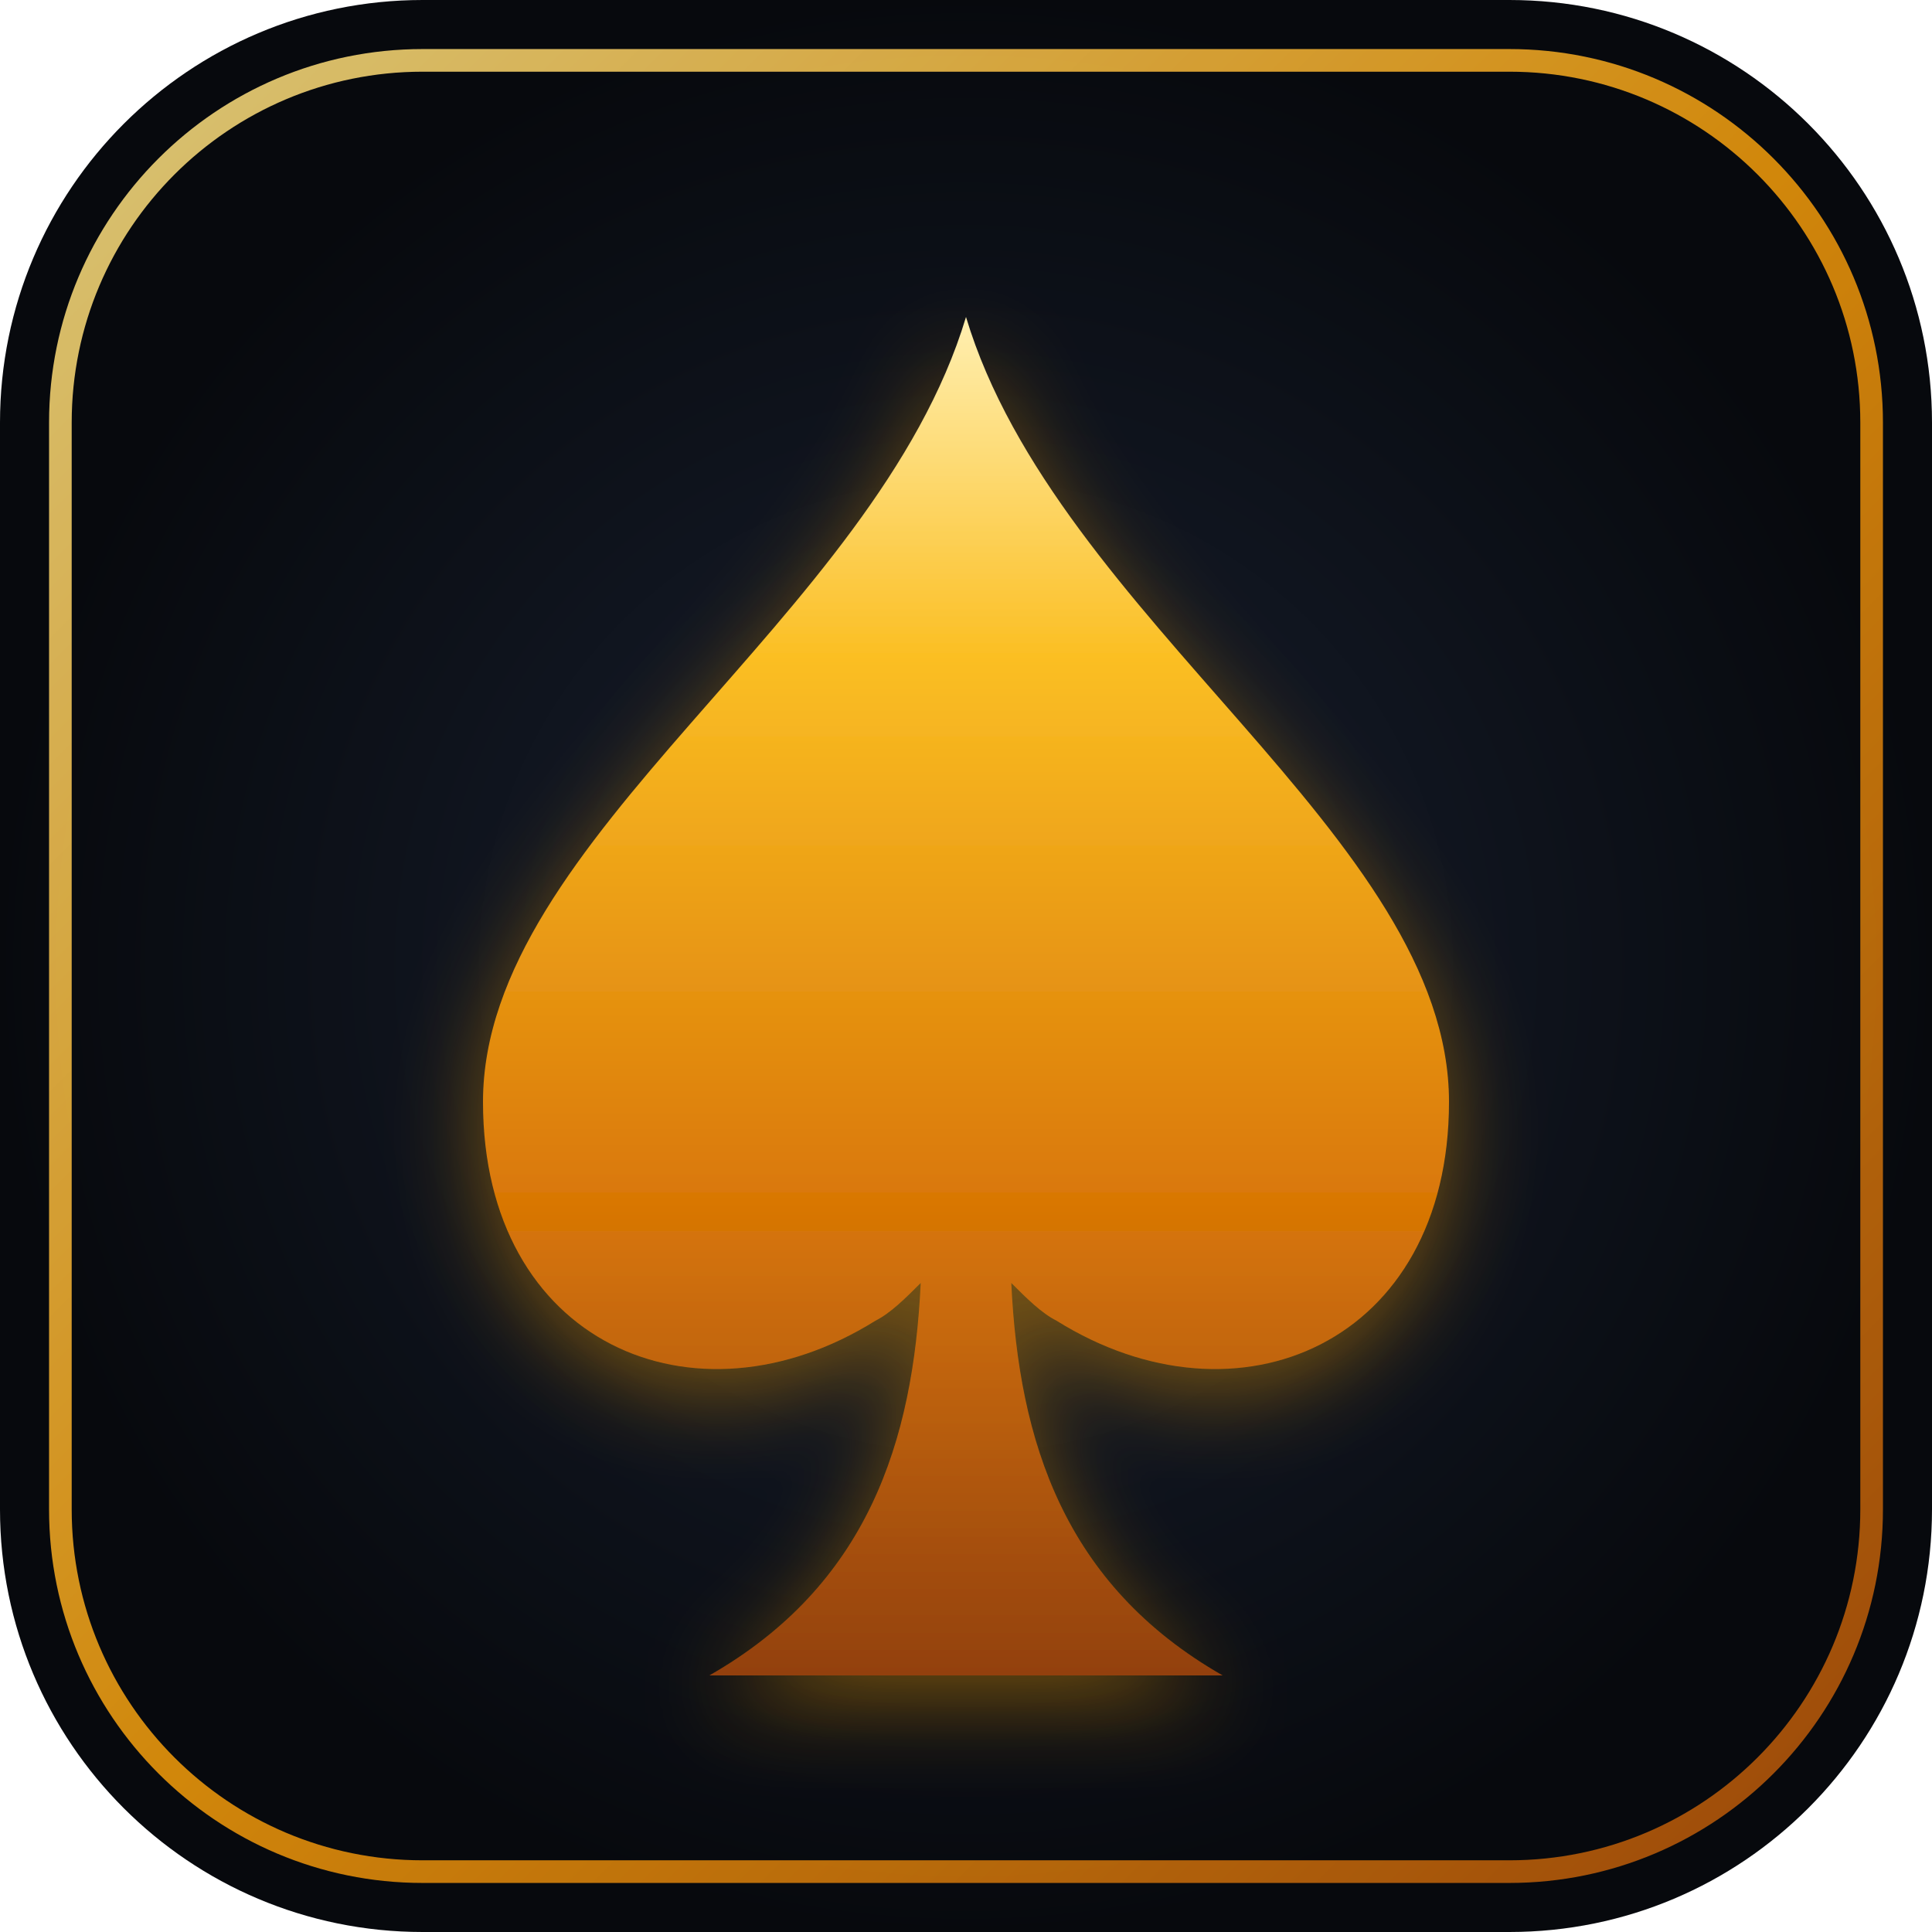
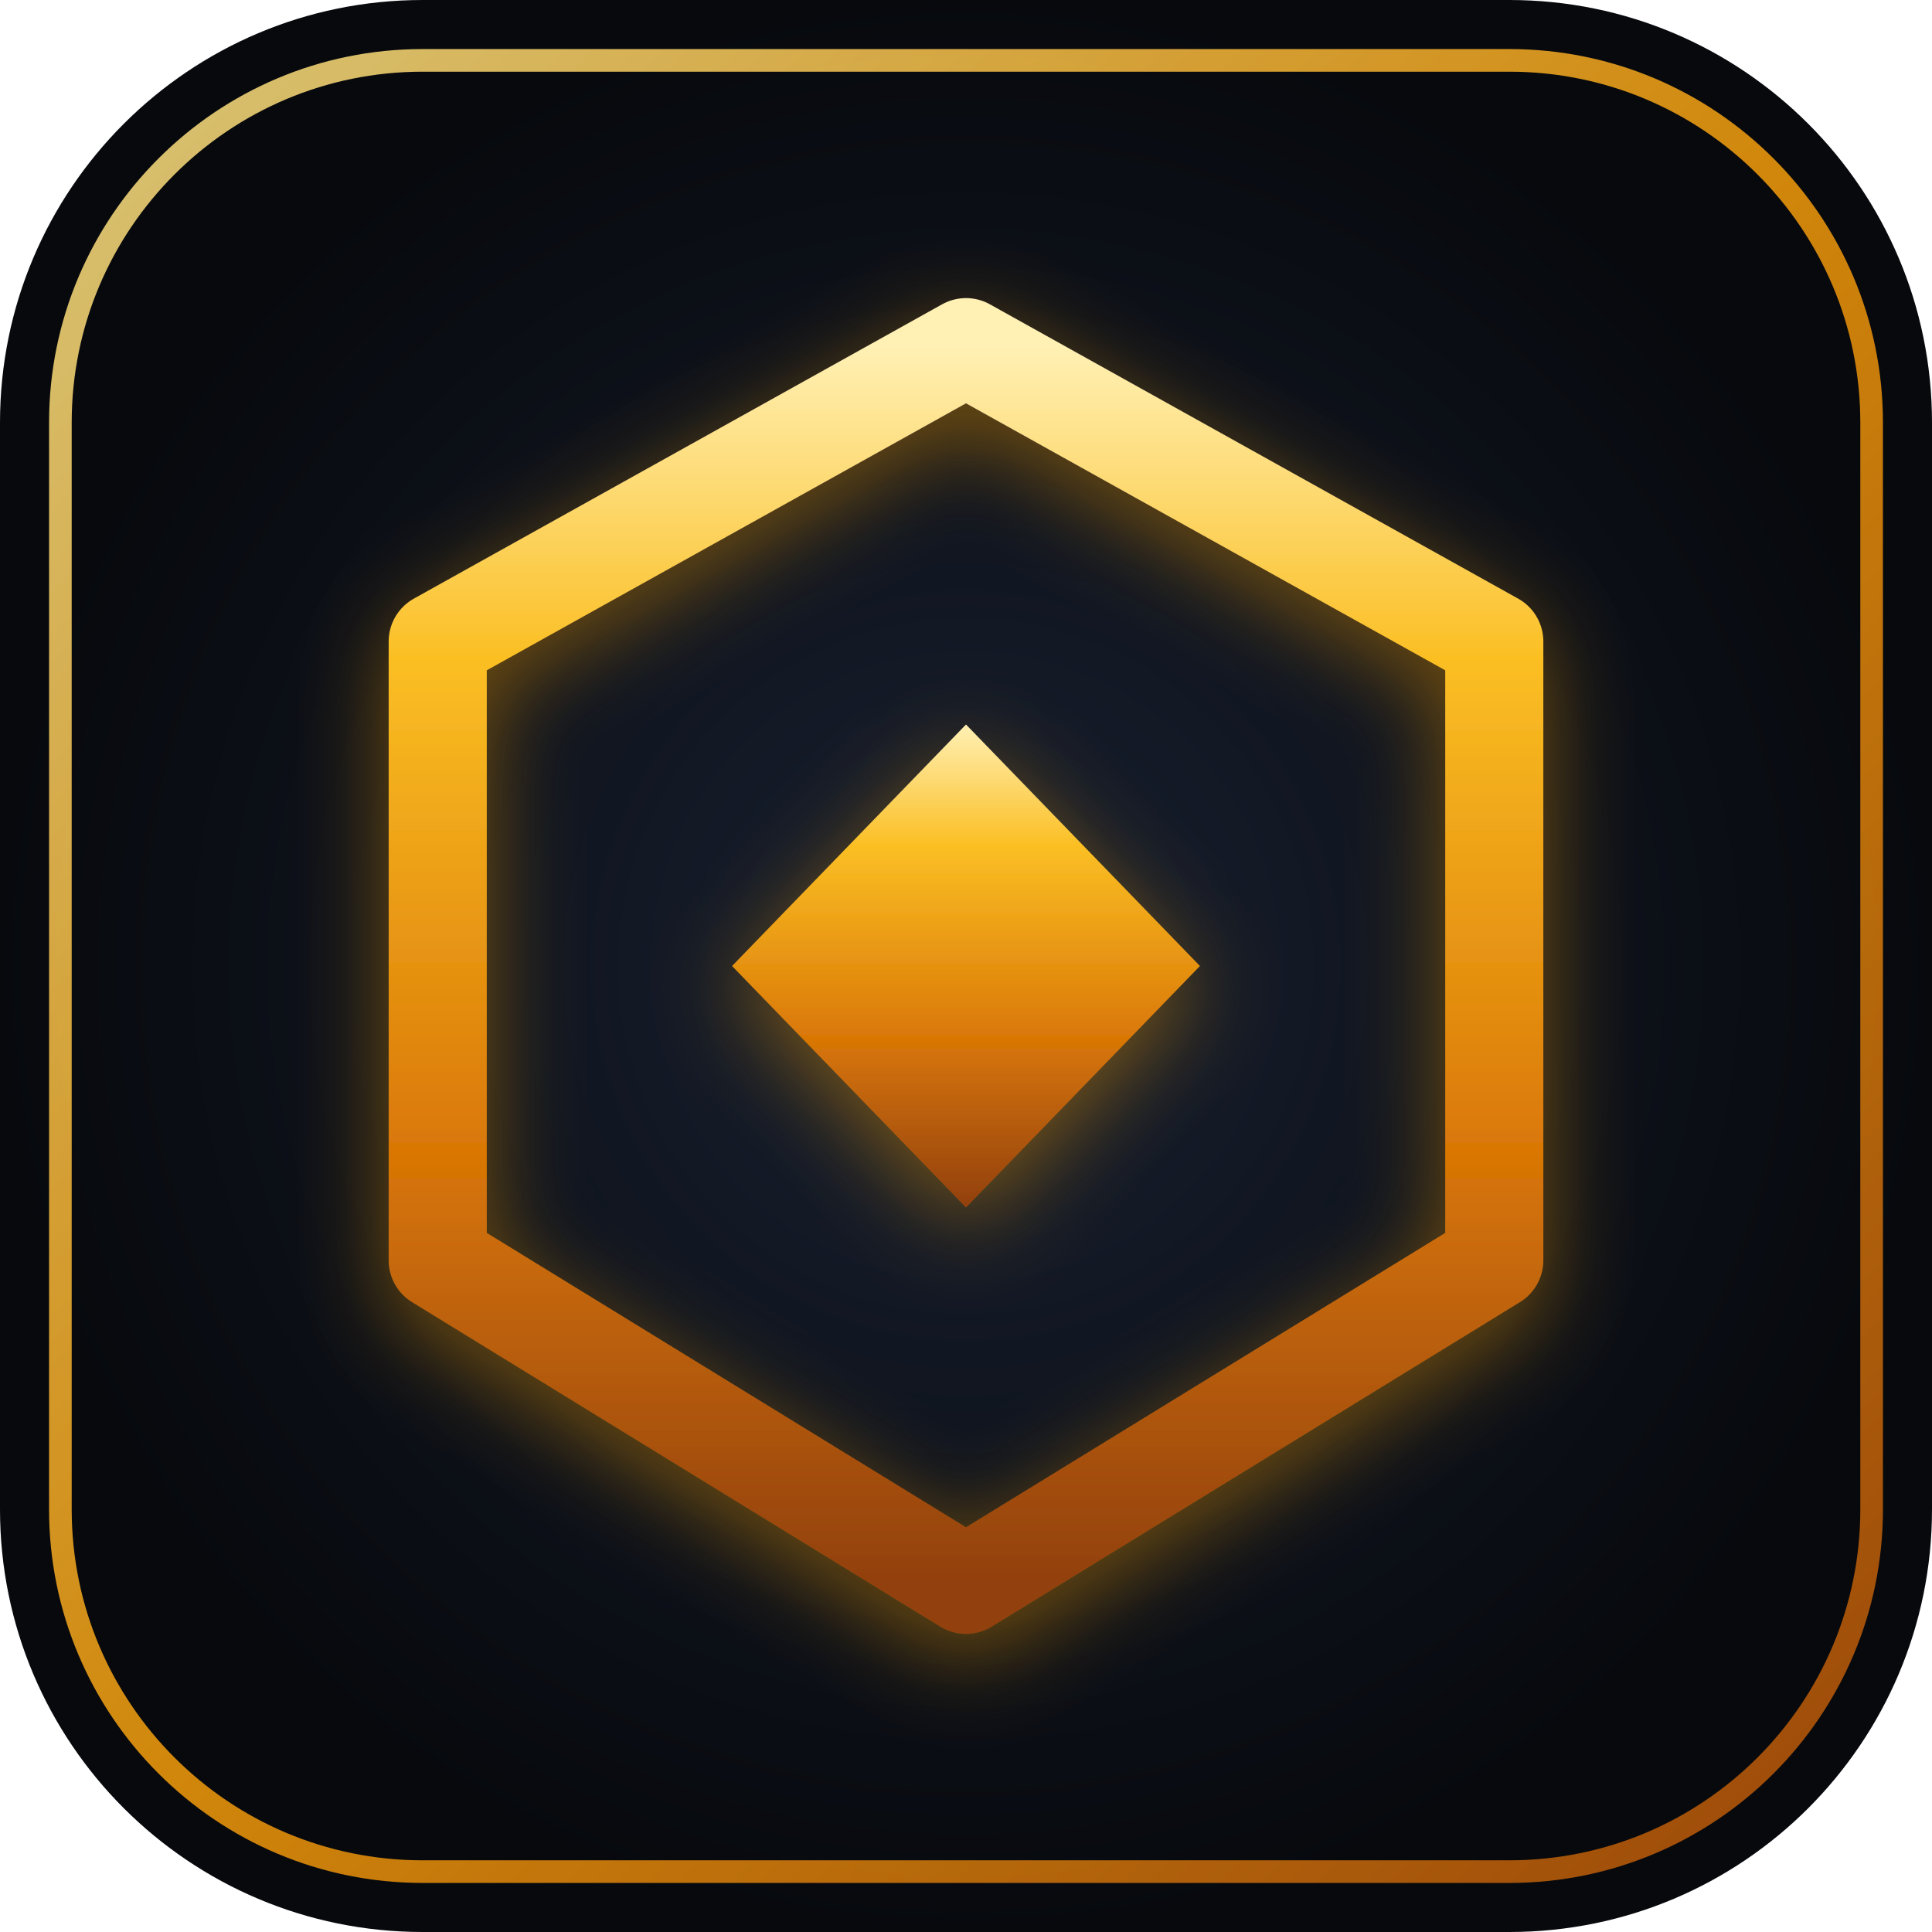
<svg xmlns="http://www.w3.org/2000/svg" viewBox="0 0 512 512" width="100%" height="100%">
  <defs>
    <radialGradient id="bgGrad" cx="50%" cy="50%" r="50%">
      <stop offset="0%" stop-color="#182030" />
      <stop offset="100%" stop-color="#07090D" />
    </radialGradient>
    <linearGradient id="goldGrad" x1="0%" y1="0%" x2="0%" y2="100%">
      <stop offset="0%" stop-color="#FFF0B3" />
      <stop offset="25%" stop-color="#FBBF24" />
      <stop offset="65%" stop-color="#D97706" />
      <stop offset="100%" stop-color="#92400E" />
    </linearGradient>
    <linearGradient id="ringGrad" x1="0%" y1="0%" x2="100%" y2="100%">
      <stop offset="0%" stop-color="#FDE68A" />
      <stop offset="50%" stop-color="#F59E0B" />
      <stop offset="100%" stop-color="#B45309" />
    </linearGradient>
    <filter id="goldGlow" x="-20%" y="-20%" width="140%" height="140%">
      <feDropShadow dx="0" dy="6" stdDeviation="12" flood-color="#F59E0B" flood-opacity="0.45" />
    </filter>
  </defs>
  <rect width="512" height="512" rx="112" fill="url(#bgGrad)" />
  <rect x="16" y="16" width="480" height="480" rx="96" fill="none" stroke="url(#ringGrad)" stroke-width="6" opacity="0.85" />
-   <g filter="url(#goldGlow)" transform="translate(0, 8)">
-     <path fill="url(#goldGrad)" d="M256,76 C232,156 128,214 128,284 C128,348 184,372 232,342 C236,340 240,336 244,332 C242,374 230,412 188,436 L324,436 C282,412 270,374 268,332 C272,336 276,340 280,342 C328,372 384,348 384,284 C384,214 280,156 256,76 Z" />
+   <g filter="url(#goldGlow)">
+     <polygon points="256,92 396,170 396,334 256,420 116,334 116,170" fill="none" stroke="url(#goldGrad)" stroke-width="26" stroke-linejoin="round" />
+     <polygon points="256,192 318,256 256,320 194,256" fill="url(#goldGrad)" />
  </g>
</svg>
